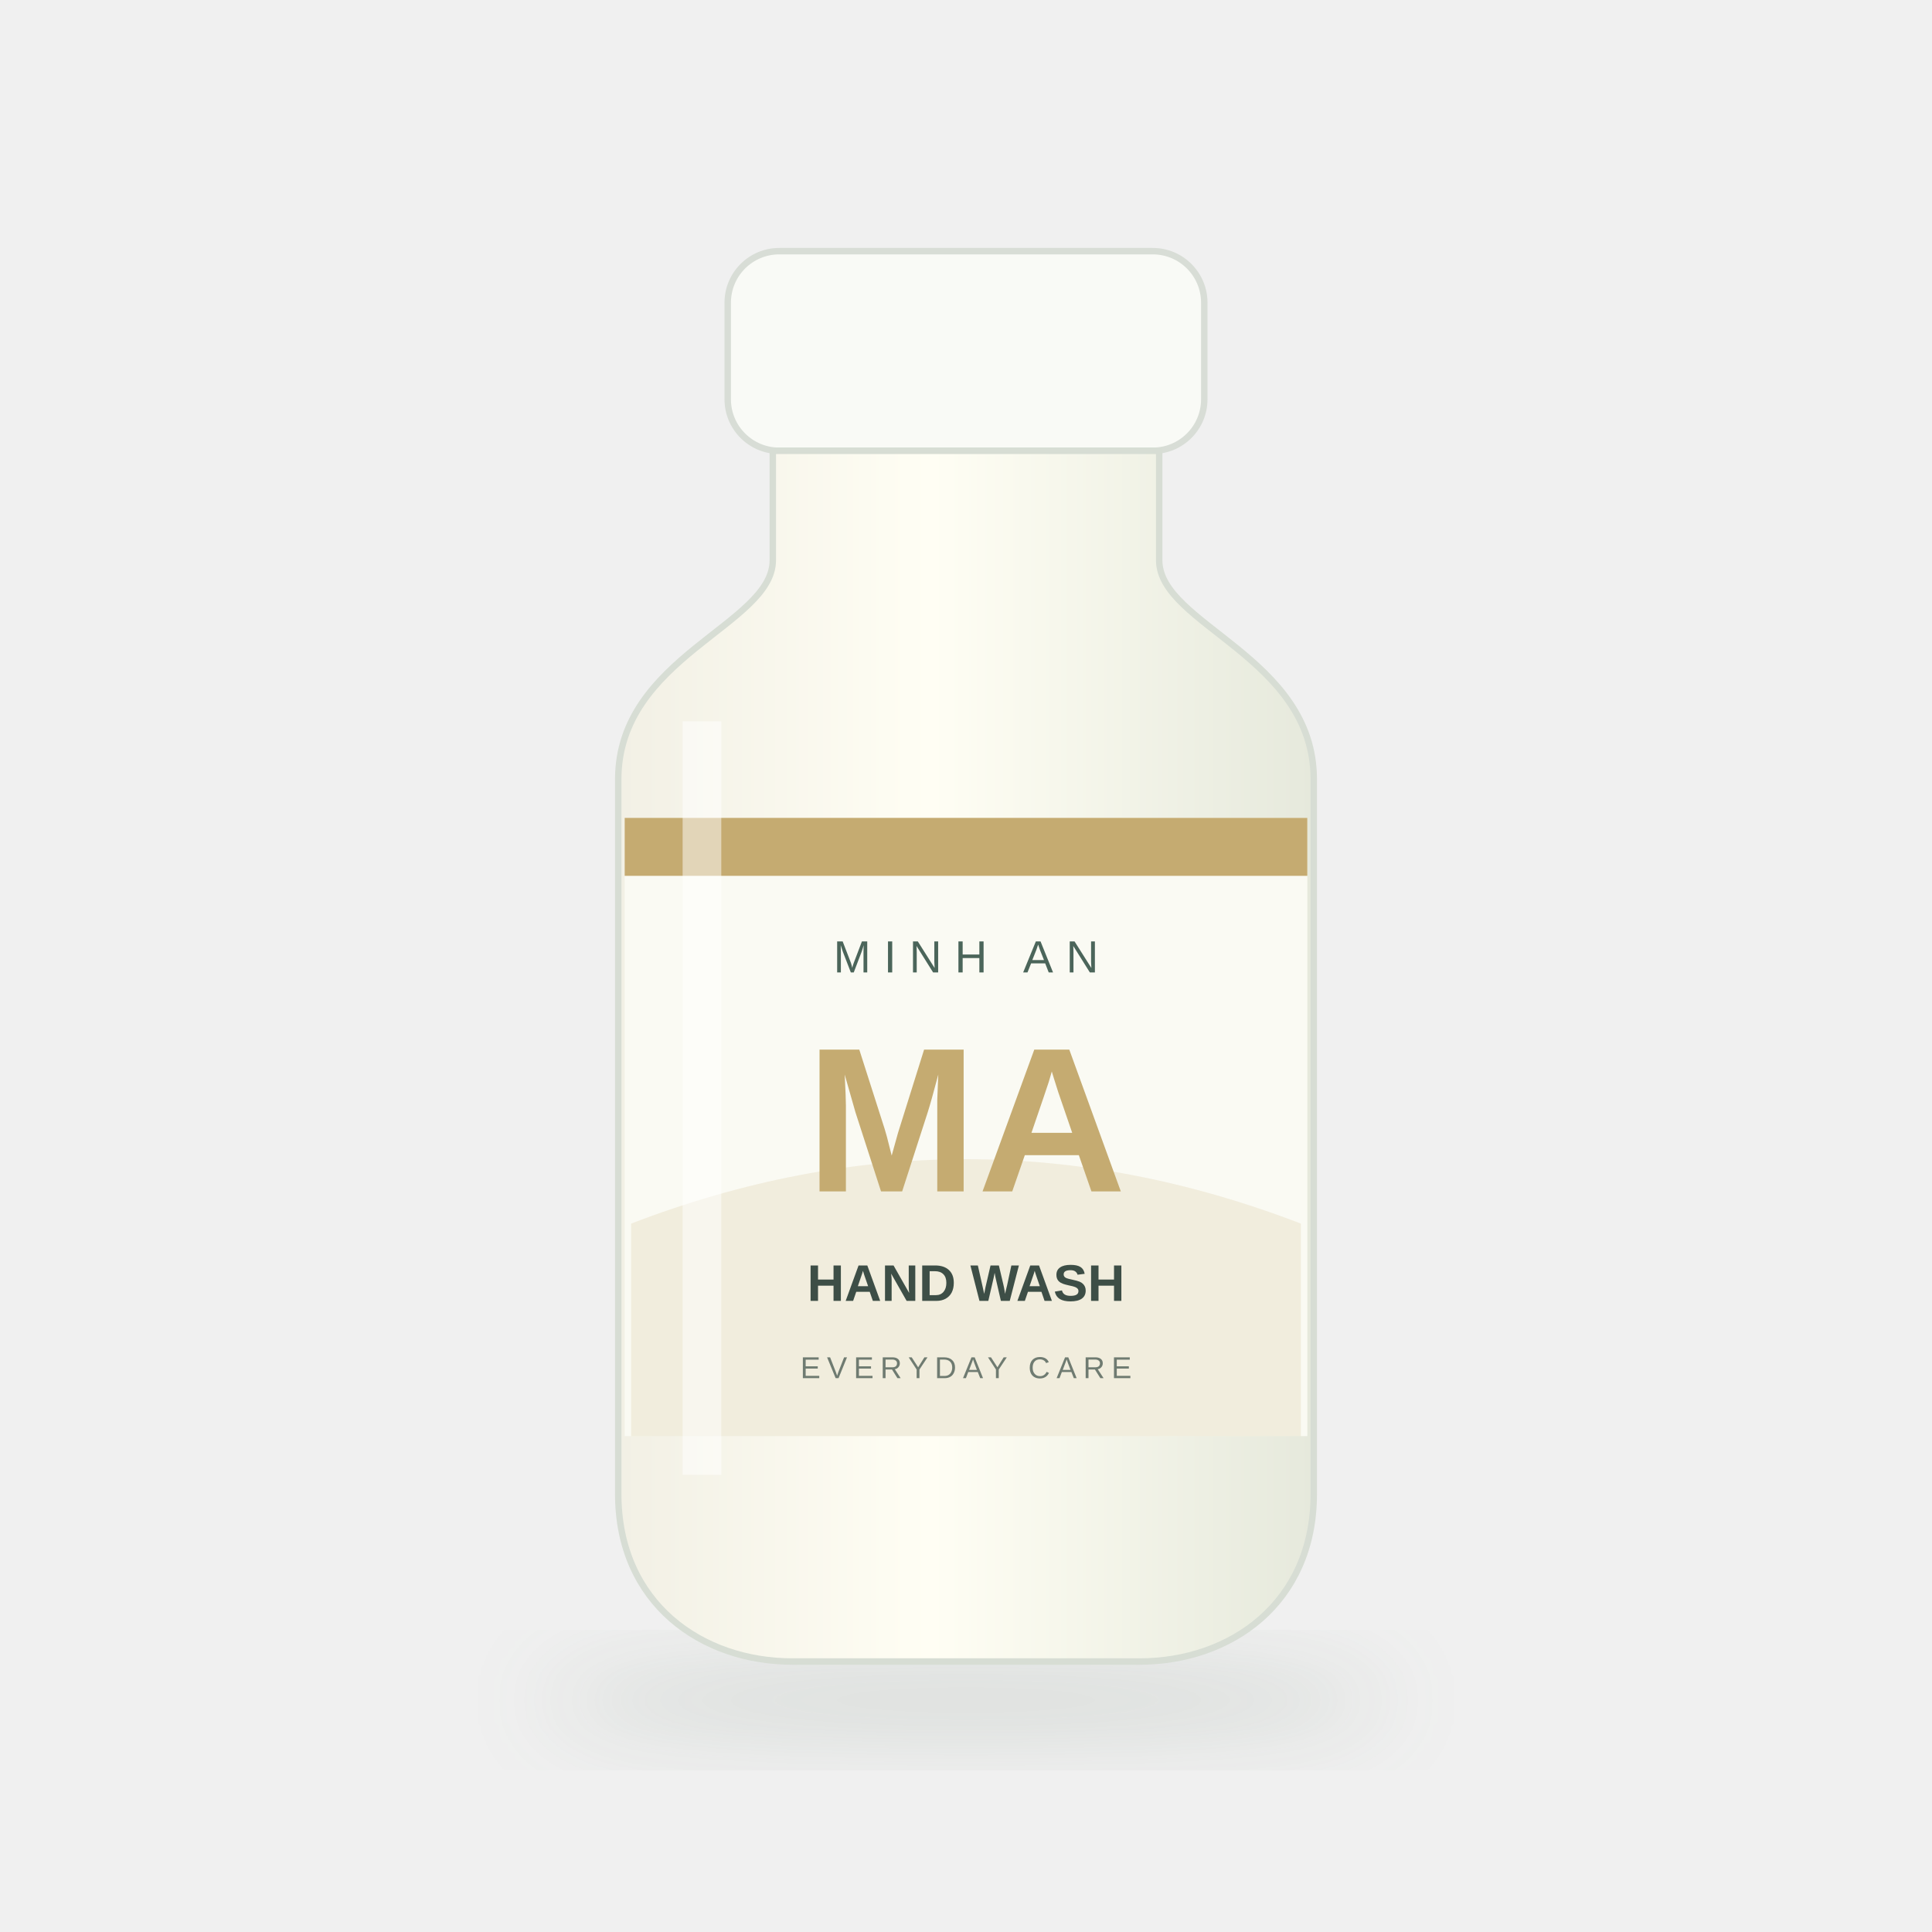
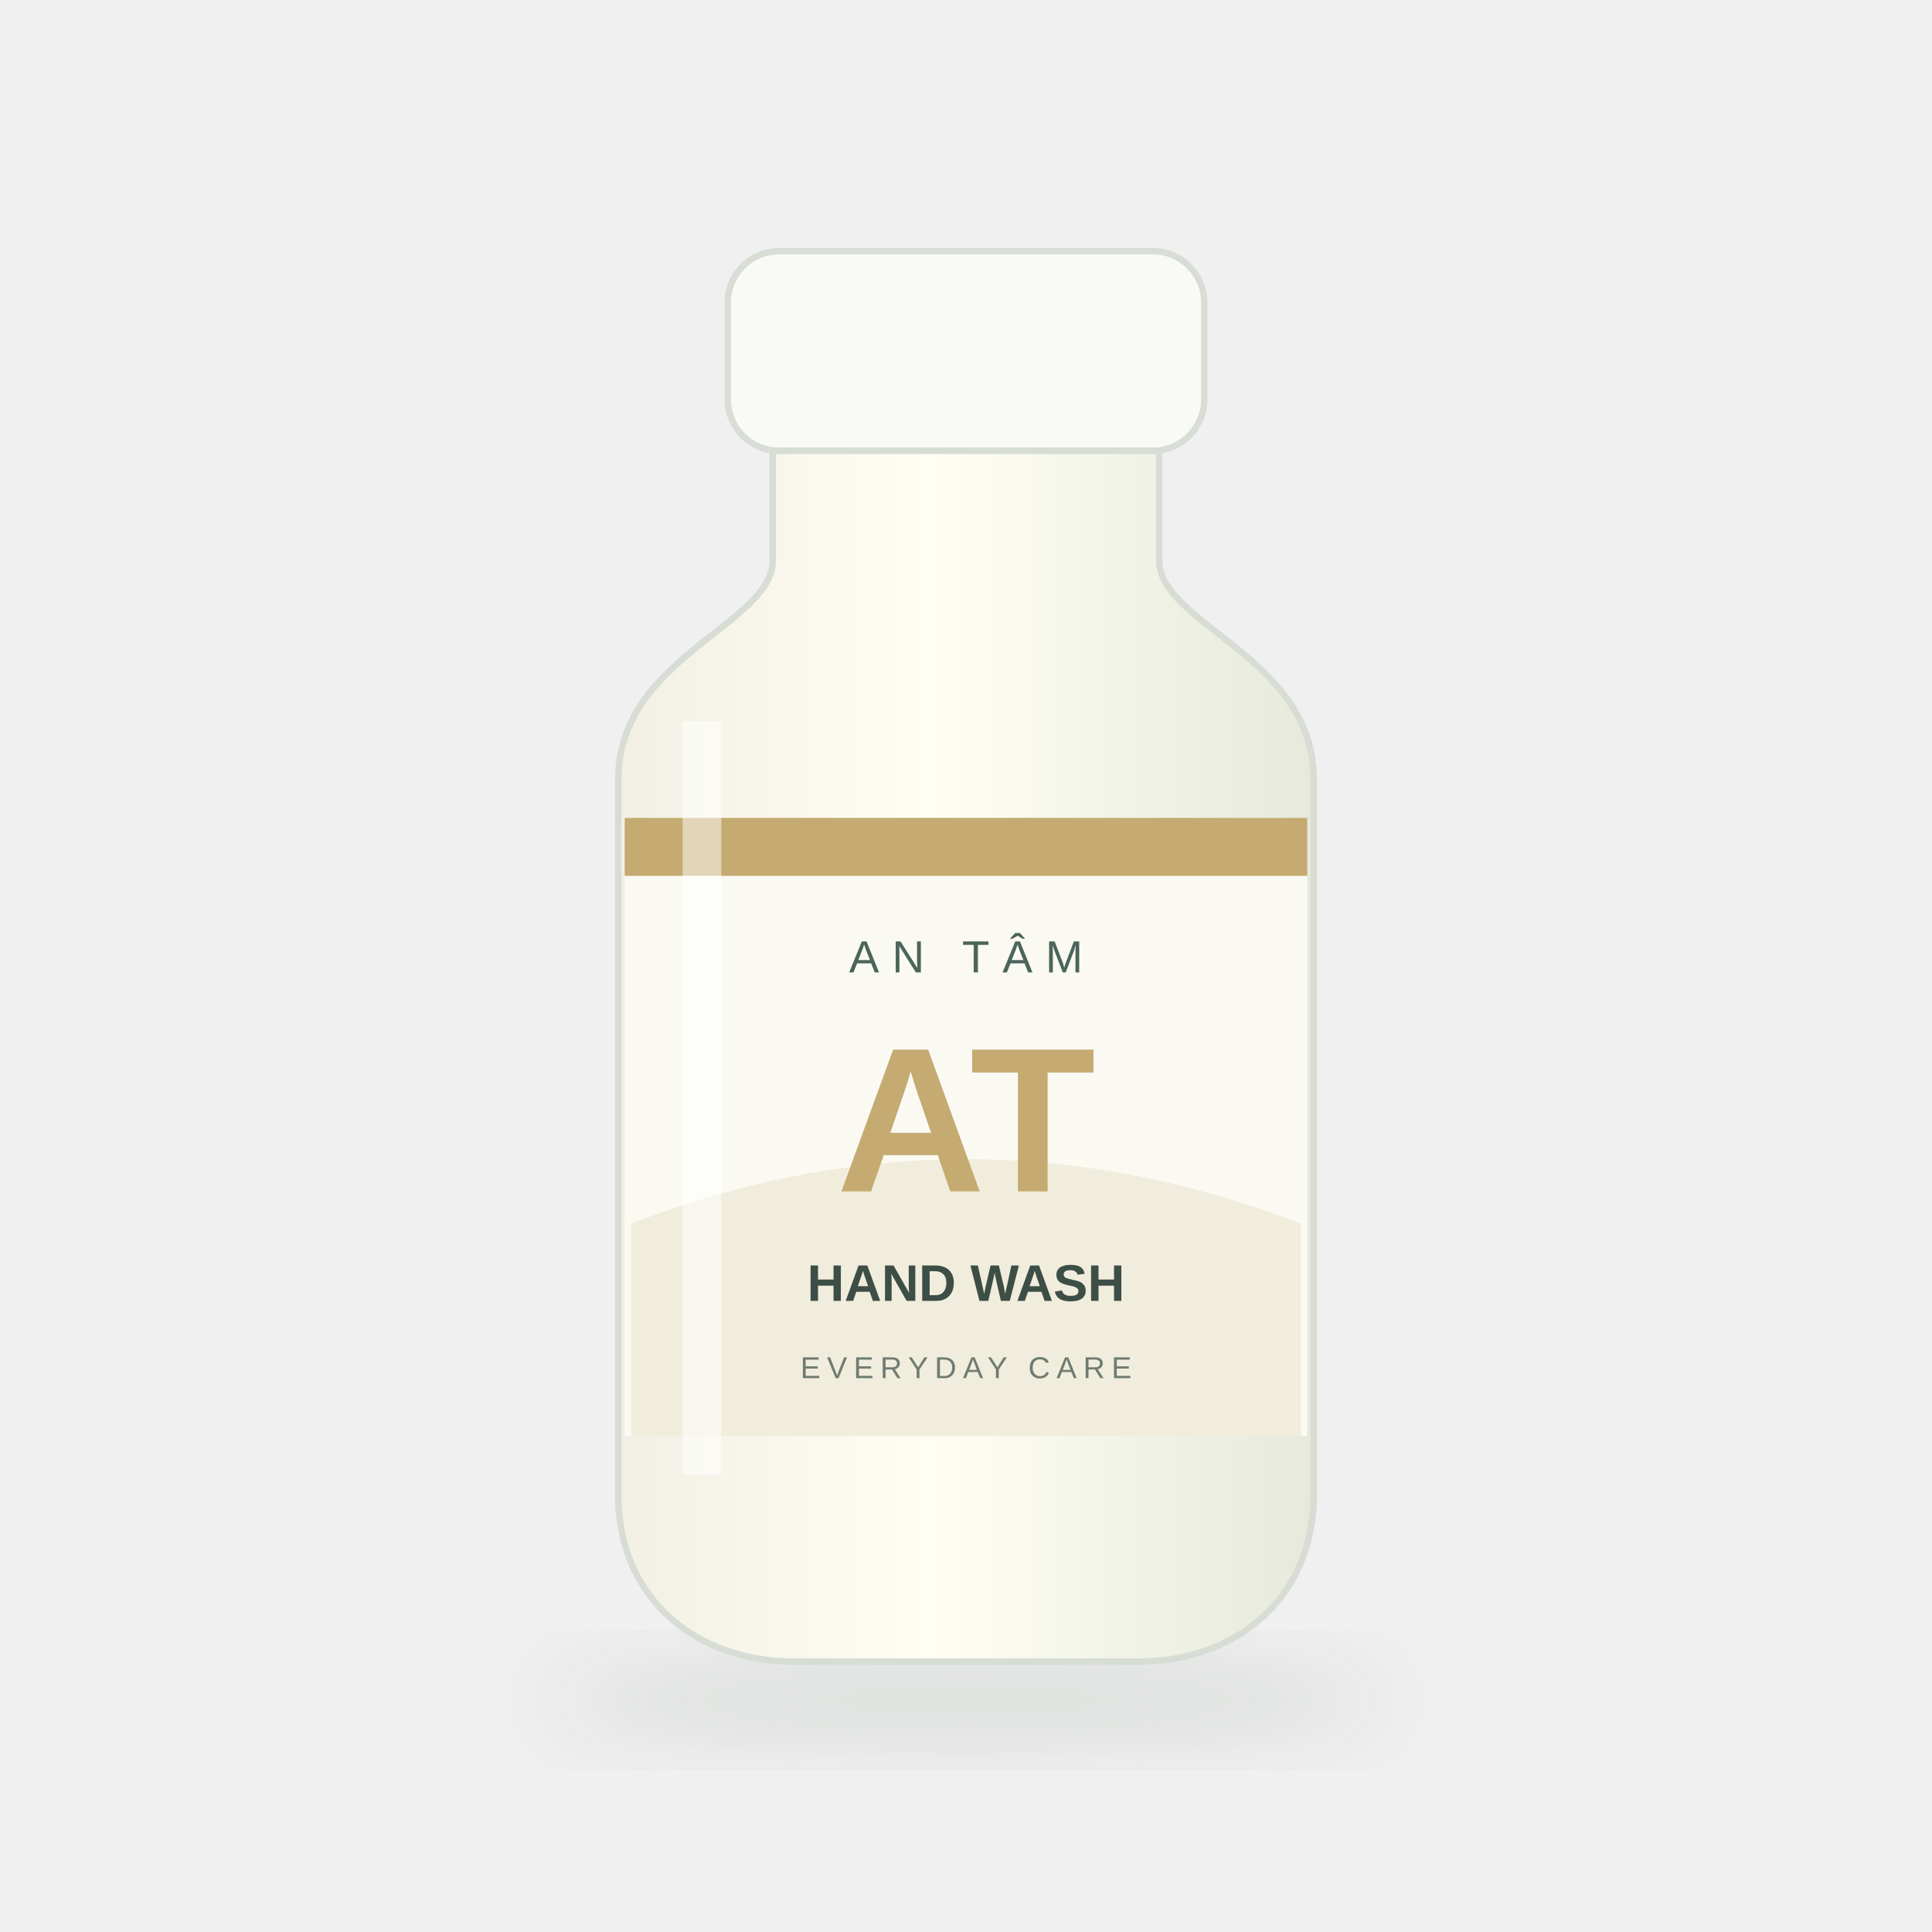
<svg xmlns="http://www.w3.org/2000/svg" width="300" height="300" viewBox="0 0 300 300">
  <defs>
    <linearGradient id="glass" x1="0" x2="1">
      <stop stop-color="#f2f0e5" />
      <stop offset=".45" stop-color="#fffef4" />
      <stop offset="1" stop-color="#e6e9dc" />
    </linearGradient>
    <filter id="shadow">
      <feGaussianBlur stdDeviation="7" />
    </filter>
  </defs>
  <ellipse cx="150" cy="264" rx="66" ry="9" fill="#536c58" opacity=".12" filter="url(#shadow)" />
  <g text-anchor="middle" font-family="Arial,sans-serif">
    <rect x="113" y="39" width="74" height="31" rx="8" fill="#f9faf6" stroke="#d8ddd6" />
    <path d="M120 70h60v17c0 10 24 15 24 34v111c0 17-13 26-27 26h-54c-14 0-27-9-27-26V121c0-19 24-24 24-34z" fill="url(#glass)" stroke="#d7ddd4" />
    <rect x="97" y="127" width="106" height="96" fill="#fafaf3" />
    <rect x="97" y="127" width="106" height="9" fill="#c5ab71" />
    <path d="M98 190q52-20 104 0v33H98z" fill="#c5ab71" opacity=".17" />
-     <text x="150" y="151" font-size="7" letter-spacing="2" fill="#4b655a">MINH AN</text>
-     <text x="150" y="185" font-size="32" font-weight="600" fill="#c5ab71">MA</text>
+     <text x="150" y="151" font-size="7" letter-spacing="2" fill="#4b655a">AN TÂM</text>
+     <text x="150" y="185" font-size="32" font-weight="600" fill="#c5ab71">AT</text>
    <text x="150" y="202" font-size="8" font-weight="700" fill="#3d4e46">HAND WASH</text>
    <text x="150" y="214" font-size="4.7" letter-spacing="1" fill="#6f7b71">EVERYDAY CARE</text>
    <path d="M109 112v117" stroke="white" stroke-width="6" opacity=".5" />
  </g>
</svg>
